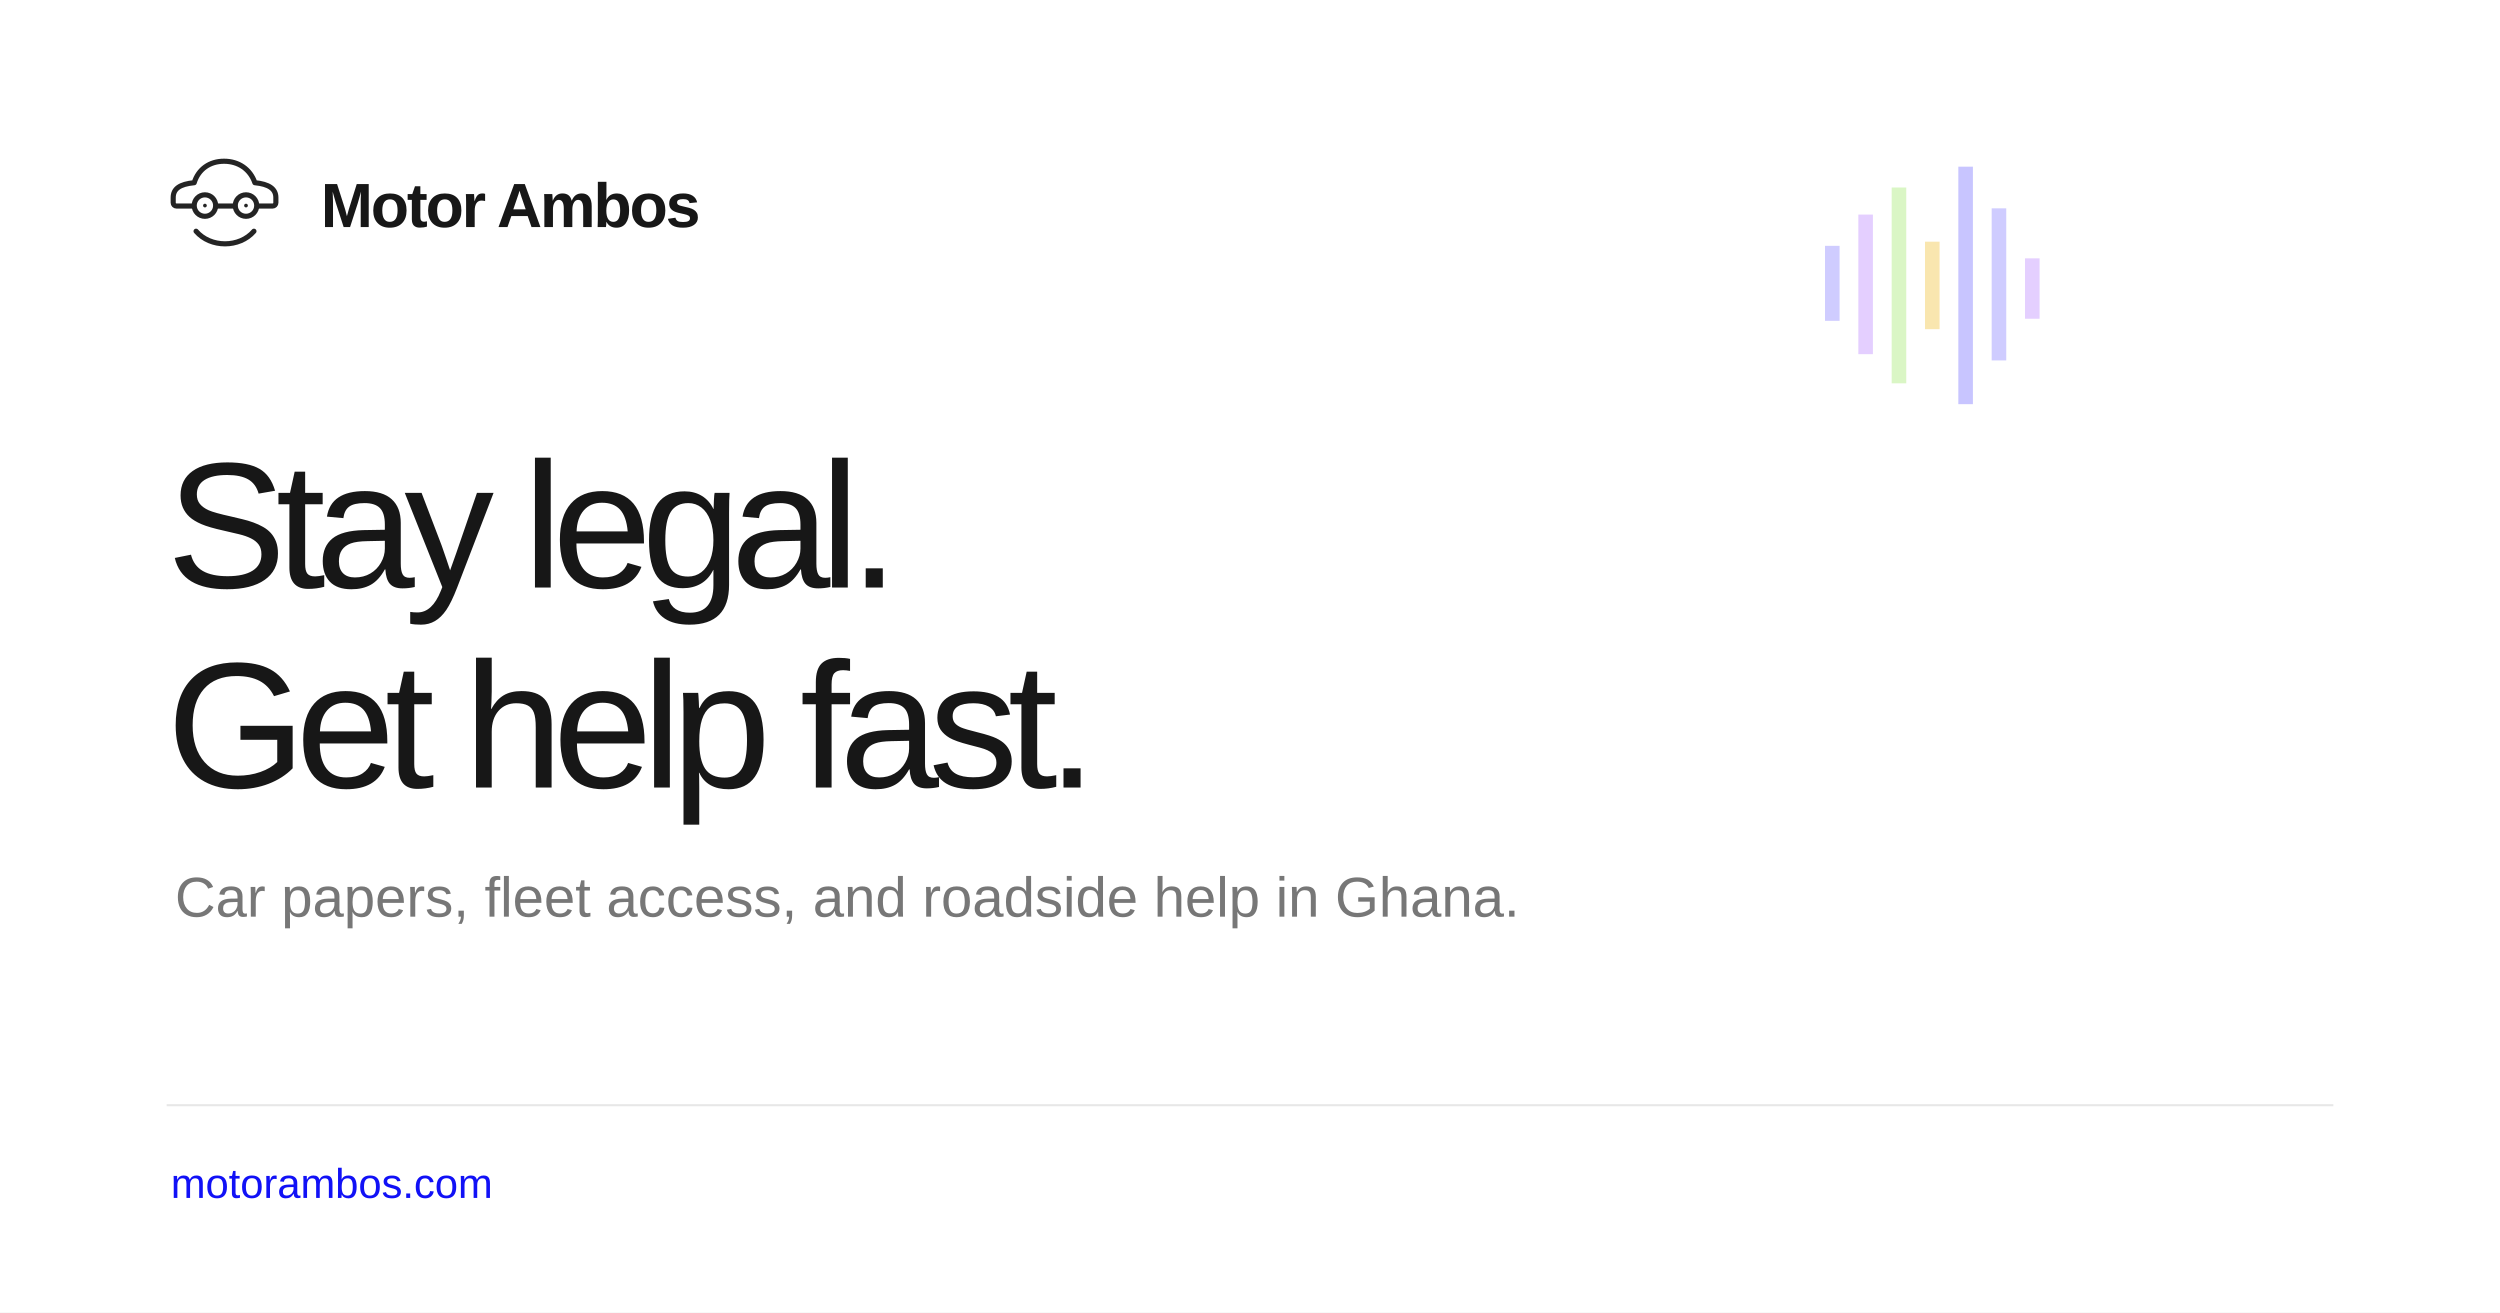
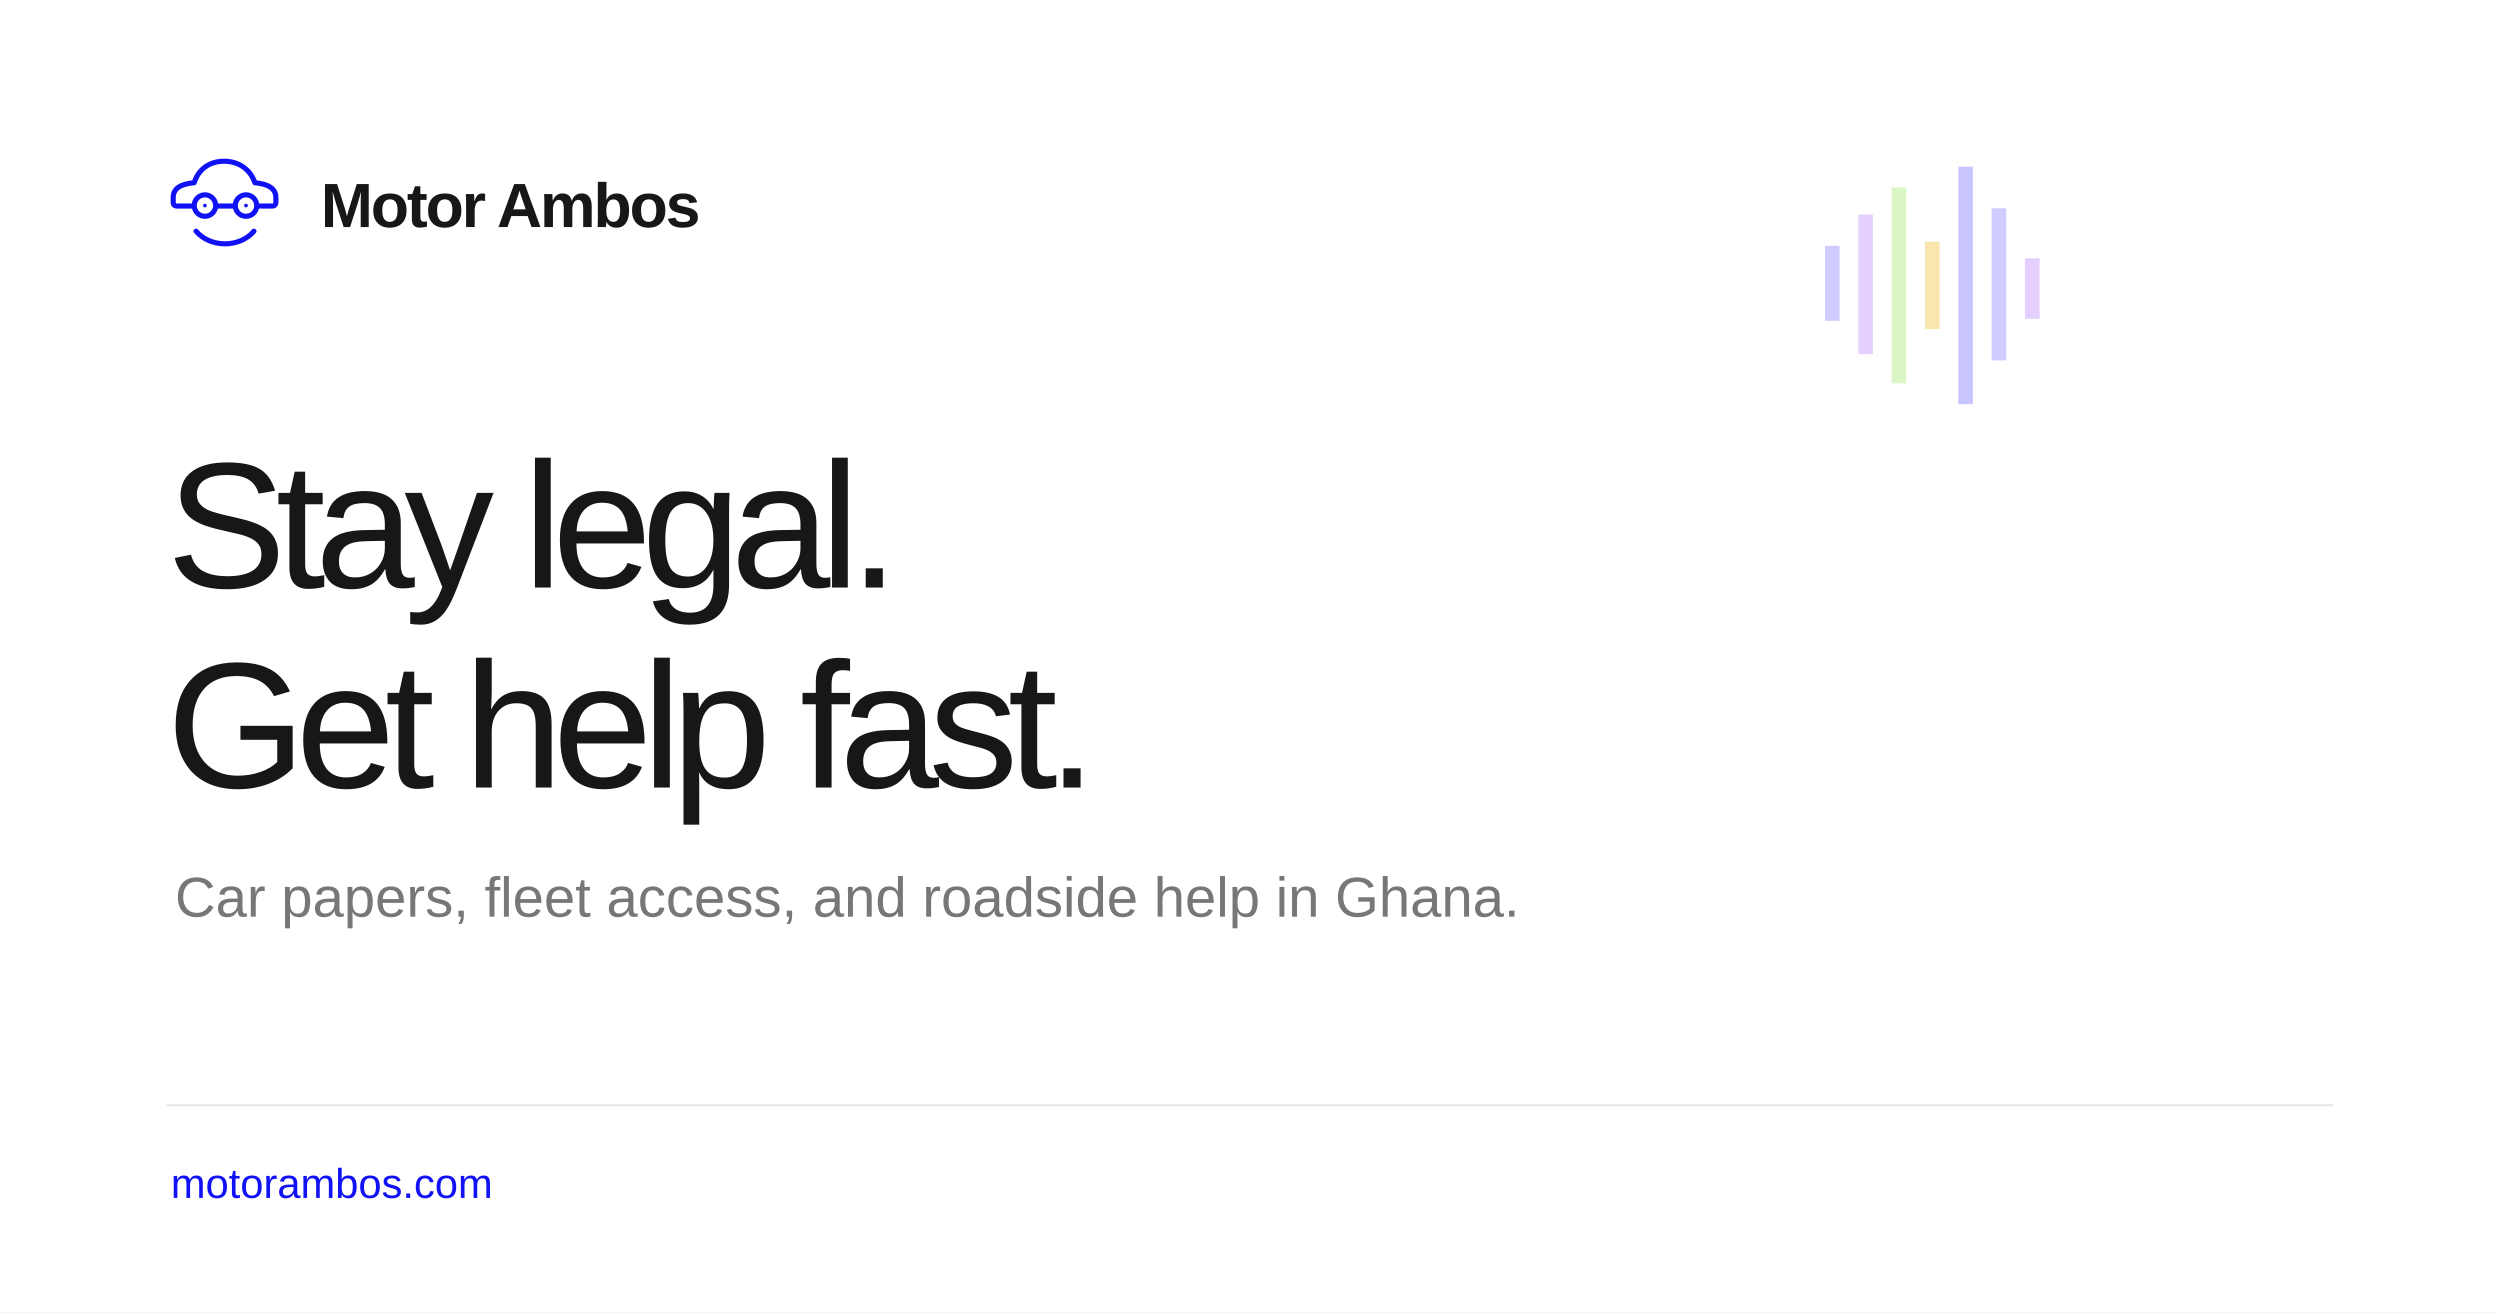
<svg xmlns="http://www.w3.org/2000/svg" width="1200" height="630" viewBox="0 0 1200 630">
  <rect width="1200" height="630" fill="#fff" />
  <svg x="80" y="70" width="56" height="56" viewBox="138 20 250 210">
-     <g fill="none" stroke="#242424" stroke-width="11" stroke-linecap="round" stroke-linejoin="round">
+     <g fill="none" stroke="#1111F6" stroke-width="11" stroke-linecap="round" stroke-linejoin="round">
      <path d="M195 129h-36a7 7 0 0 1-7-7v-11c0-19 14-29 45-32 9-29 33-46 64-46s56 17 66 46c30 3 45 13 45 32v11a7 7 0 0 1-7 7h-32M244 129h40" />
      <circle cx="220" cy="128" r="23" />
      <circle cx="308" cy="128" r="23" />
      <path d="M201 183c31 36 93 36 124 0" />
    </g>
-     <circle cx="220" cy="128" r="4" fill="#242424" />
-     <circle cx="308" cy="128" r="4" fill="#242424" />
+     <circle cx="220" cy="128" r="4" fill="#1111F6" />
+     <circle cx="308" cy="128" r="4" fill="#1111F6" />
  </svg>
  <text x="154" y="109" fill="#171717" font-family="Arial, Helvetica, sans-serif" font-size="30" font-weight="600" letter-spacing="-1">Motor Ambos</text>
  <text x="80" y="282" fill="#171717" font-family="Arial, Helvetica, sans-serif" font-size="86" letter-spacing="-5">Stay legal.</text>
  <text x="80" y="378" fill="#171717" font-family="Arial, Helvetica, sans-serif" font-size="86" letter-spacing="-5">Get help fast.</text>
  <text x="84" y="440" fill="#777" font-family="Arial, Helvetica, sans-serif" font-size="27">Car papers, fleet access, and roadside help in Ghana.</text>
  <rect x="80" y="530" width="1040" height="1" fill="#E7E7E7" />
  <text x="82" y="575" fill="#1111F6" font-family="Arial, Helvetica, sans-serif" font-size="20">motorambos.com</text>
  <g opacity=".65">
    <rect x="876" y="118" width="7" height="36" fill="#B6B1FF" />
    <rect x="892" y="103" width="7" height="67" fill="#D6B6FF" />
    <rect x="908" y="90" width="7" height="94" fill="#C6F1A6" />
    <rect x="924" y="116" width="7" height="42" fill="#F6D884" />
    <rect x="940" y="80" width="7" height="114" fill="#AAA6FF" />
    <rect x="956" y="100" width="7" height="73" fill="#B6B1FF" />
    <rect x="972" y="124" width="7" height="29" fill="#D6B6FF" />
  </g>
</svg>
